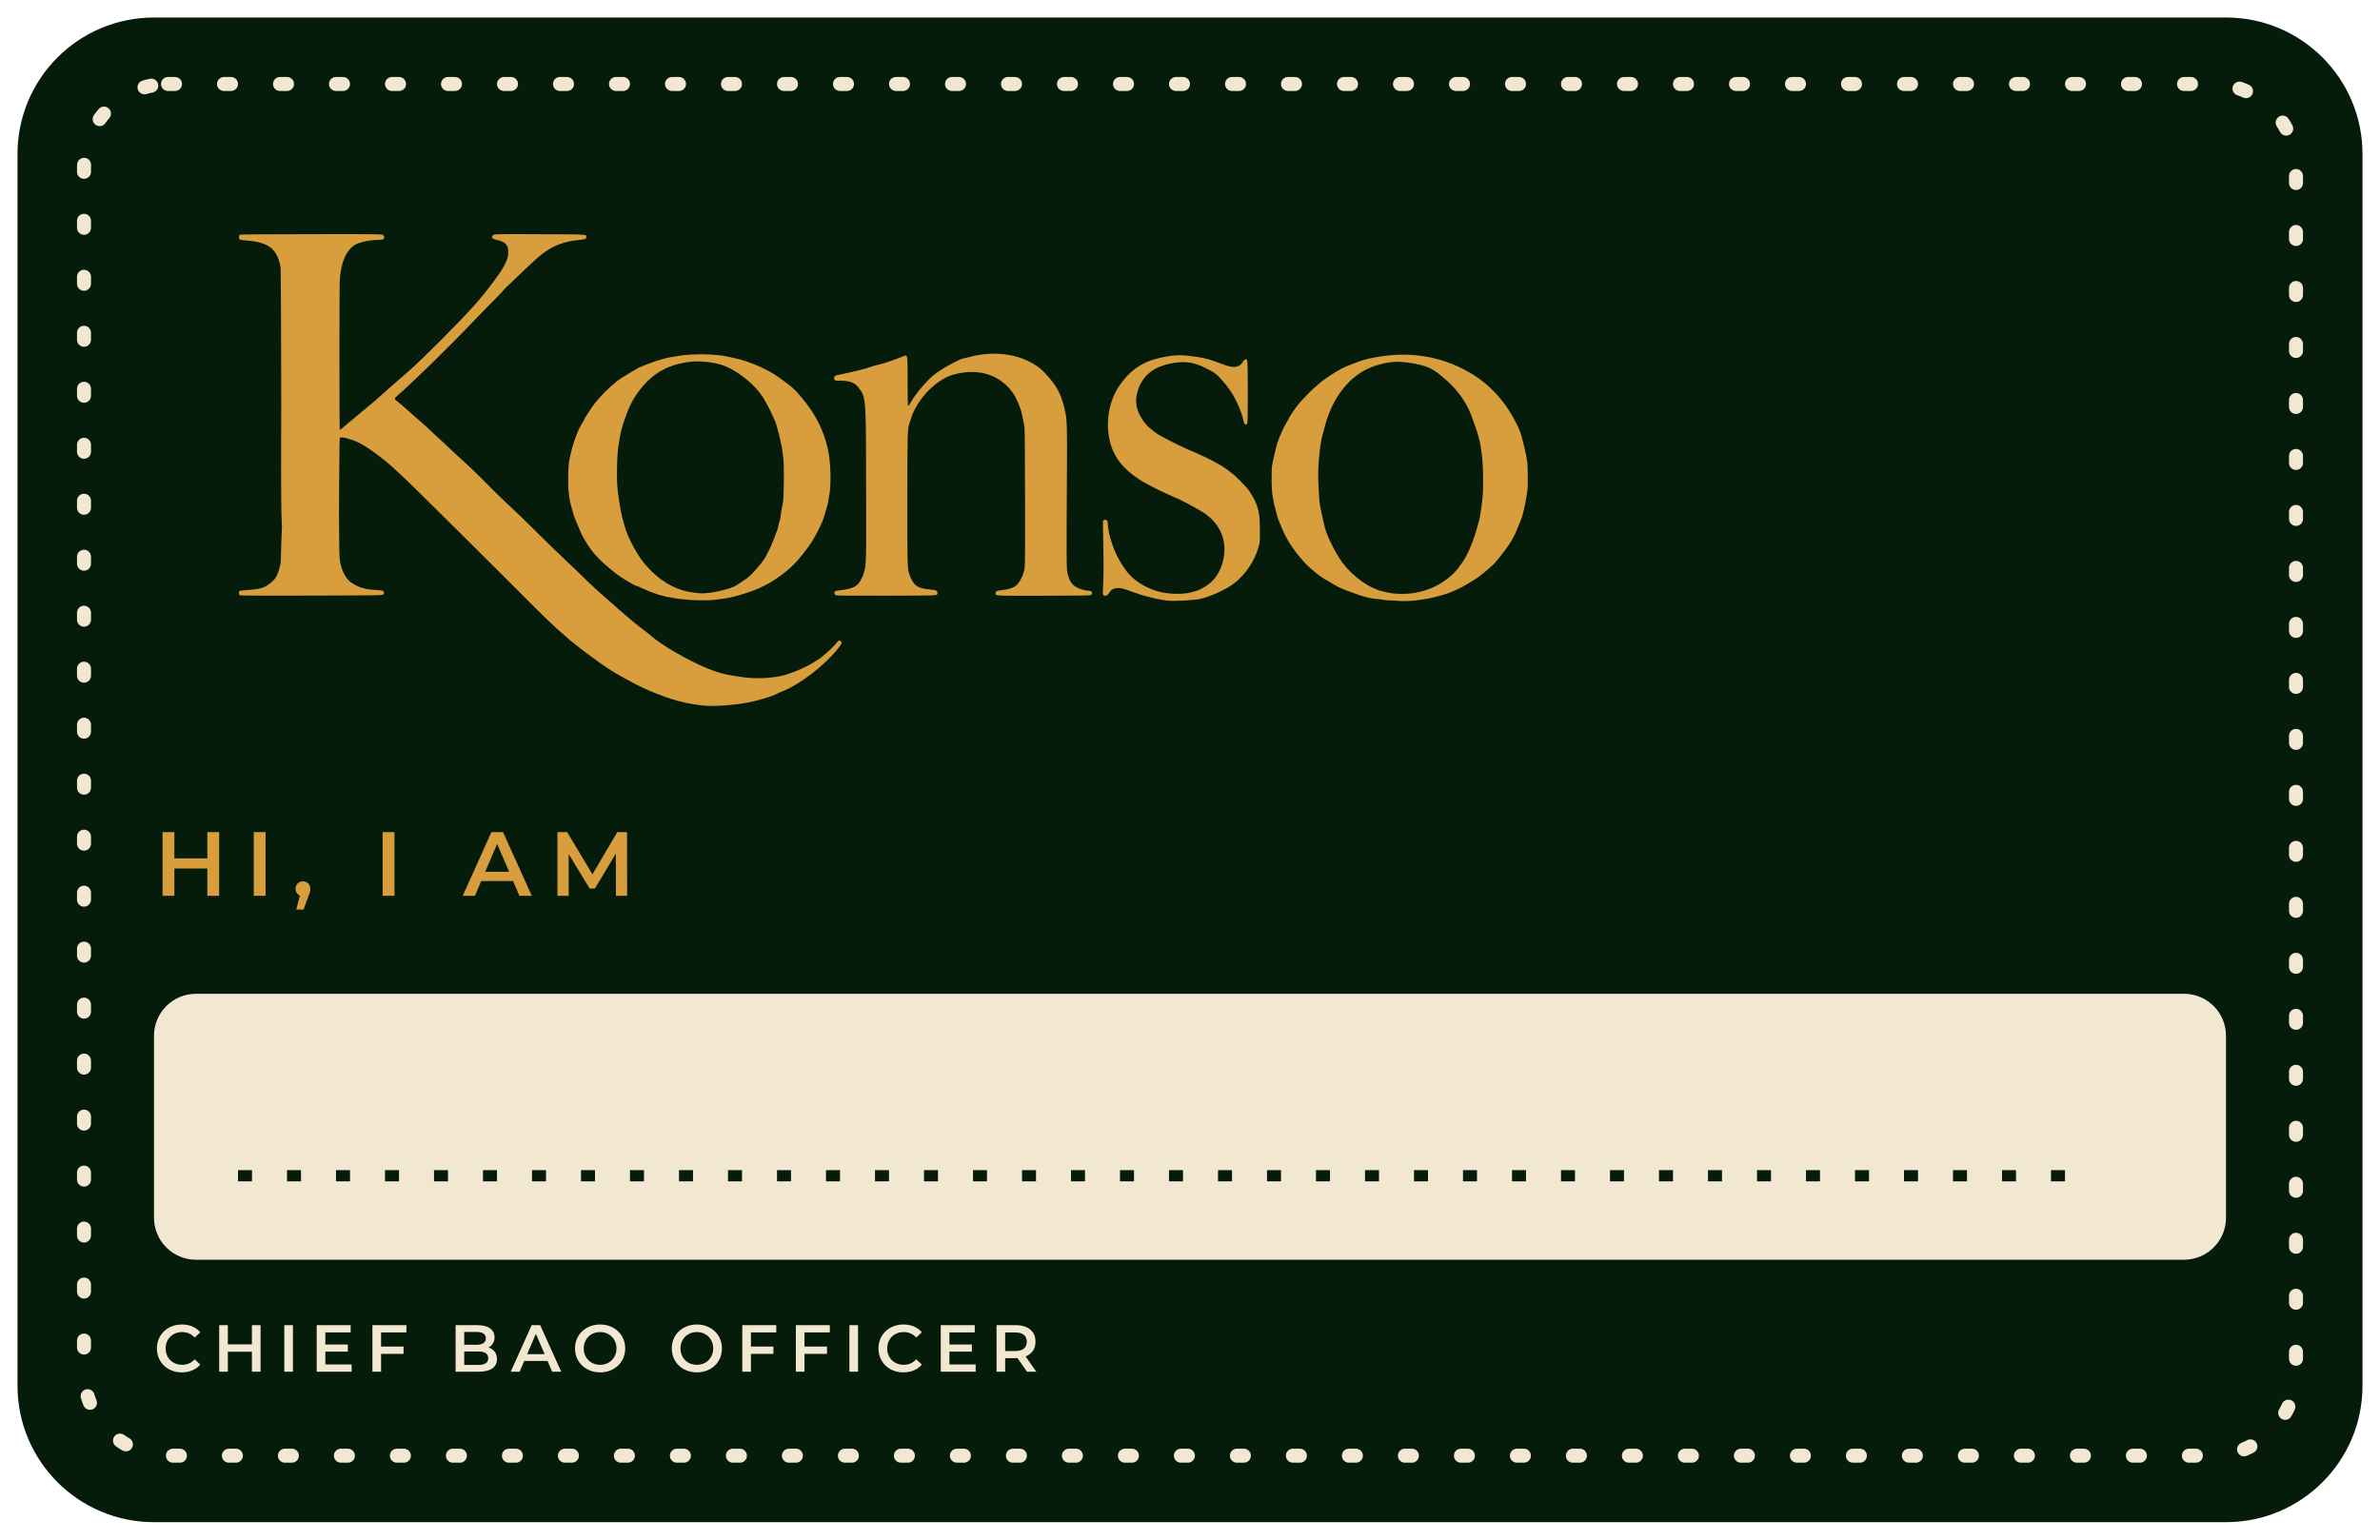
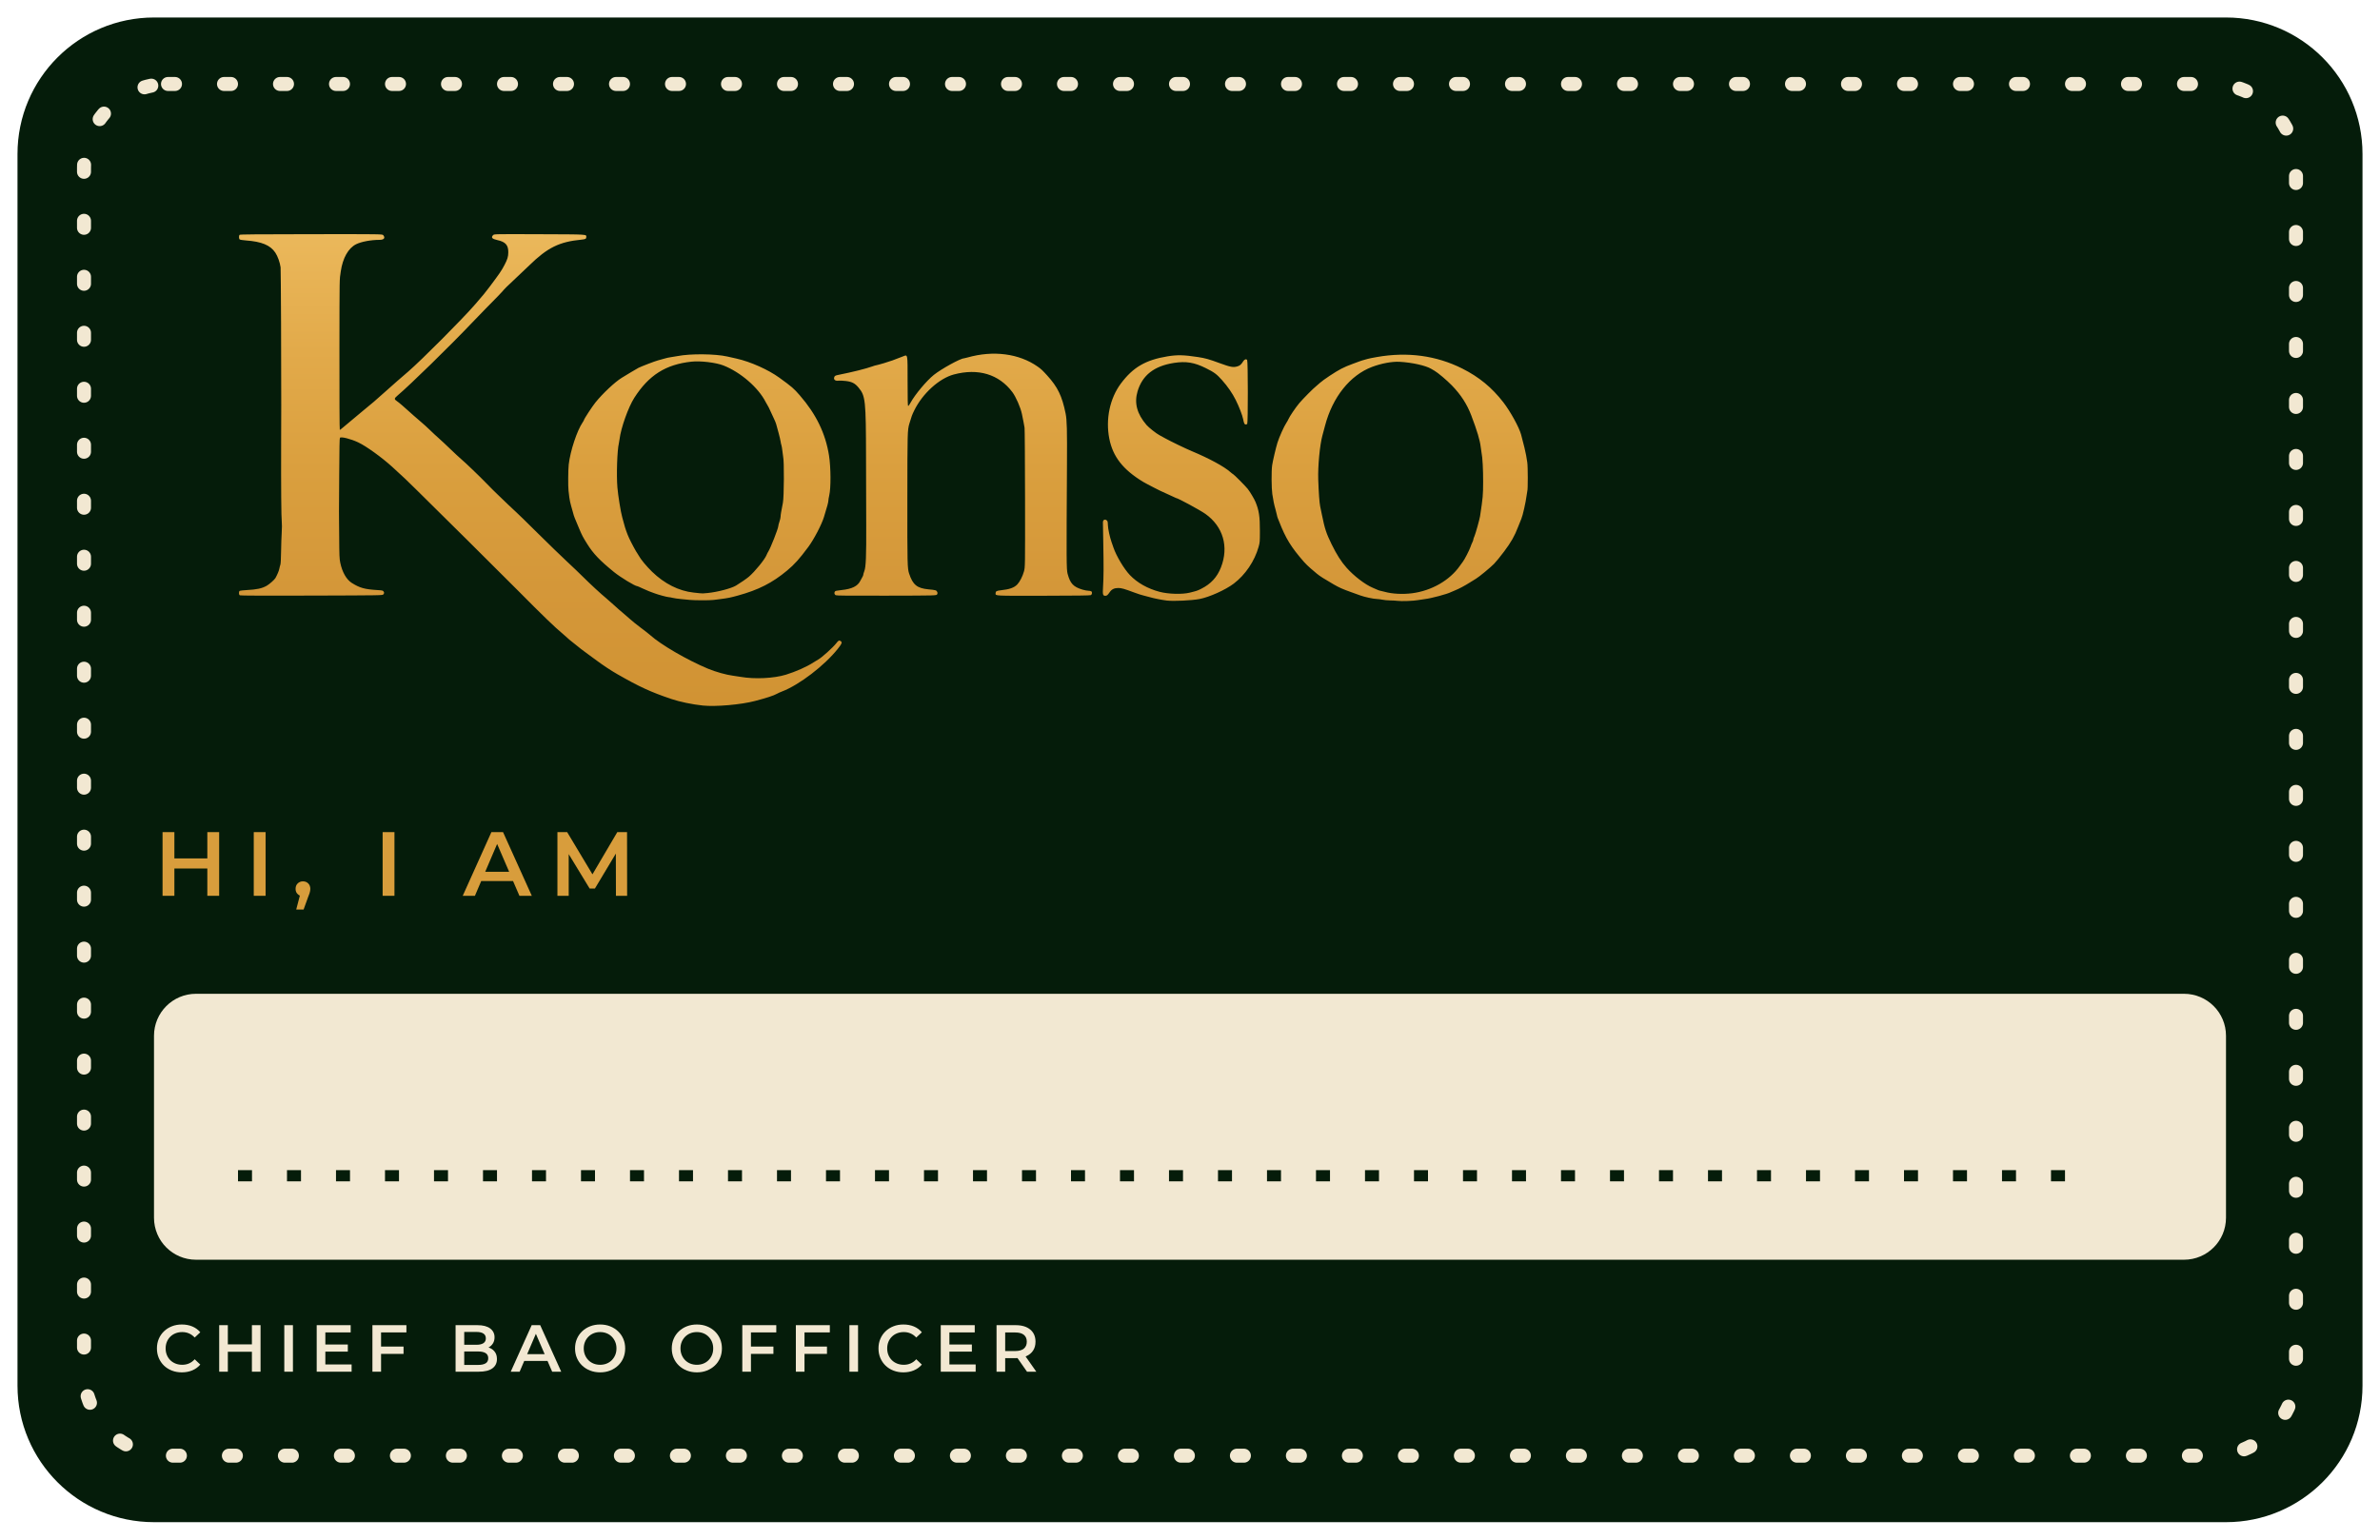
<svg xmlns="http://www.w3.org/2000/svg" viewBox="0 0 340 220">
  <rect x="4" y="4" width="332" height="212" rx="18" fill="#051C0A" stroke="#051C0A" stroke-width="3" />
  <rect x="12" y="12" width="316" height="196" rx="12" fill="none" stroke="#F2E8D2" stroke-width="2" stroke-dasharray="1 7" stroke-linecap="round" />
  <svg x="22.00" y="22.00" width="210.00" height="87.94" viewBox="0 0 800.0 335.0">
-     <path transform="translate(30.0 30.0)" fill="#D89D3C" fill-rule="evenodd" d="M268.75 270.24 C262.92 269.63 256.16 268.23 251.43 266.63 C240.30 262.87 234.21 260.07 222.00 253.07 C218.72 251.19 214.41 248.34 211.02 245.82 C209.59 244.75 207.55 243.26 206.49 242.50 C204.03 240.75 200.64 238.15 199.48 237.12 C198.99 236.69 197.98 235.88 197.23 235.33 C196.49 234.77 195.37 233.83 194.76 233.22 C194.14 232.62 193.01 231.62 192.24 231.00 C188.63 228.09 180.80 220.53 168.58 208.16 C164.50 204.03 143.81 183.41 140.75 180.42 C135.58 175.37 119.15 159.11 113.14 153.10 C108.88 148.83 104.75 144.92 99.62 140.29 C93.80 135.02 85.47 129.03 81.12 126.98 C77.21 125.14 71.88 123.77 71.20 124.45 C70.98 124.67 70.88 129.57 70.80 144.19 C70.75 154.88 70.69 164.07 70.67 164.62 C70.66 165.18 70.67 167.65 70.71 170.12 C70.74 172.60 70.78 176.59 70.79 179.00 C70.84 188.48 70.92 190.38 71.36 192.47 C72.44 197.65 74.72 201.64 77.62 203.48 C81.96 206.22 84.67 206.97 91.69 207.39 C94.17 207.54 94.55 207.62 94.88 208.08 C95.36 208.77 95.35 209.08 94.81 209.73 C94.38 210.27 94.38 210.27 55.80 210.39 C29.46 210.46 17.06 210.42 16.73 210.24 C16.08 209.89 16.05 208.12 16.69 207.79 C16.93 207.67 18.59 207.49 20.38 207.39 C26.01 207.09 28.76 206.50 31.35 205.02 C32.88 204.14 35.59 201.74 36.11 200.80 C37.17 198.87 38.00 196.88 38.22 195.70 C38.35 194.97 38.60 194.04 38.76 193.62 C38.96 193.13 39.10 190.63 39.16 186.38 C39.21 182.80 39.37 178.12 39.51 175.97 C39.65 173.65 39.67 171.36 39.54 170.34 C39.26 168.08 39.12 151.52 39.19 127.25 C39.22 116.46 39.25 107.23 39.25 106.75 C39.30 85.97 39.05 32.92 38.90 31.75 C38.54 29.05 37.31 25.60 36.01 23.69 C33.28 19.63 28.58 17.69 19.96 17.06 C18.22 16.93 16.88 16.71 16.64 16.52 C16.14 16.10 16.12 14.42 16.62 14.00 C16.91 13.77 25.52 13.69 55.64 13.66 C94.29 13.62 94.29 13.62 94.77 14.22 C96.00 15.73 95.16 16.75 92.67 16.75 C88.03 16.76 82.76 17.75 79.98 19.14 C75.75 21.26 72.73 26.60 71.65 33.88 C70.92 38.81 70.97 35.84 70.92 75.75 C70.88 103.76 70.96 120.04 71.12 120.20 C71.17 120.25 72.05 119.58 73.06 118.71 C75.71 116.44 81.45 111.63 83.62 109.88 C88.21 106.16 91.39 103.44 94.75 100.37 C96.74 98.55 100.18 95.49 102.40 93.59 C104.61 91.68 107.25 89.40 108.27 88.52 C115.77 82.04 137.95 59.76 144.78 51.86 C149.53 46.37 150.24 45.51 152.51 42.48 C158.08 35.07 159.03 33.67 160.70 30.51 C162.37 27.33 162.79 25.95 162.81 23.50 C162.84 19.56 161.27 17.81 156.78 16.85 C153.94 16.24 153.29 15.44 154.57 14.16 C155.14 13.59 155.14 13.59 179.75 13.68 C206.85 13.78 205.25 13.68 205.25 15.28 C205.25 16.17 204.78 16.42 202.74 16.62 C190.52 17.80 184.19 20.92 174.14 30.73 C171.65 33.15 167.57 37.03 165.06 39.35 C162.55 41.68 160.50 43.68 160.50 43.79 C160.50 43.99 154.31 50.43 150.22 54.48 C149.17 55.52 146.07 58.74 143.32 61.62 C130.79 74.79 109.59 95.51 102.43 101.59 C100.67 103.09 100.64 103.50 102.25 104.58 C103.40 105.35 105.48 107.14 111.46 112.53 C112.74 113.68 114.66 115.34 115.71 116.21 C116.76 117.08 118.81 118.94 120.25 120.35 C121.69 121.76 123.83 123.74 125.00 124.76 C126.17 125.78 128.98 128.41 131.25 130.60 C133.52 132.79 136.12 135.21 137.04 135.98 C139.51 138.05 147.39 145.63 151.25 149.63 C153.11 151.56 155.64 154.09 156.88 155.24 C158.11 156.40 160.70 158.88 162.62 160.76 C164.55 162.63 166.57 164.53 167.12 164.98 C167.68 165.43 172.91 170.54 178.75 176.34 C184.60 182.13 191.80 189.12 194.75 191.85 C197.71 194.59 201.71 198.42 203.64 200.35 C207.24 203.95 213.52 209.74 215.99 211.74 C216.75 212.35 218.67 214.04 220.25 215.50 C221.83 216.96 224.08 218.93 225.25 219.88 C226.42 220.83 228.19 222.36 229.19 223.29 C230.19 224.21 232.78 226.29 234.94 227.91 C237.11 229.53 239.38 231.31 240.00 231.87 C245.76 237.08 260.12 245.43 271.46 250.17 C275.61 251.90 281.47 253.54 285.12 254.00 C286.23 254.14 288.06 254.42 289.21 254.62 C296.83 255.96 307.33 255.46 313.88 253.45 C319.27 251.79 325.28 249.12 328.88 246.77 C329.84 246.14 330.99 245.44 331.44 245.21 C333.28 244.26 339.45 238.70 341.26 236.37 C342.46 234.81 342.86 234.60 343.66 235.13 C344.65 235.77 344.40 236.51 342.23 239.25 C334.96 248.44 321.11 259.05 311.74 262.60 C310.85 262.93 309.61 263.49 308.99 263.85 C307.22 264.84 303.52 266.05 297.12 267.74 C289.48 269.76 275.75 270.96 268.75 270.24 Z M646.75 213.25 C645.99 213.14 644.19 213.03 642.75 213.02 C641.31 213.00 639.39 212.82 638.50 212.62 C637.61 212.43 636.31 212.26 635.62 212.25 C633.80 212.23 628.94 211.20 626.50 210.31 C625.33 209.89 622.97 209.04 621.25 208.42 C616.87 206.86 615.01 206.02 612.08 204.34 C606.88 201.34 604.33 199.71 602.83 198.44 C601.98 197.72 600.41 196.38 599.33 195.47 C598.26 194.55 596.70 193.04 595.87 192.09 C588.84 184.05 585.88 179.25 582.34 170.12 C582.12 169.57 581.80 168.77 581.62 168.34 C581.43 167.90 581.21 167.12 581.12 166.59 C581.03 166.06 580.70 164.72 580.38 163.62 C579.62 161.01 579.09 158.51 578.60 155.12 C578.13 151.91 578.08 142.48 578.51 139.50 C578.85 137.15 580.54 129.96 581.39 127.20 C582.34 124.15 585.03 118.14 586.24 116.39 C586.63 115.82 587.12 114.95 587.33 114.45 C587.96 112.93 591.29 108.01 593.30 105.62 C595.27 103.29 601.06 97.44 602.38 96.47 C602.79 96.16 603.74 95.33 604.50 94.62 C606.23 93.01 613.15 88.43 616.12 86.92 C618.35 85.80 619.59 85.27 622.25 84.29 C623.01 84.02 624.54 83.45 625.65 83.03 C626.77 82.61 628.19 82.15 628.81 82.02 C629.43 81.88 630.21 81.66 630.55 81.53 C630.90 81.40 633.13 80.95 635.52 80.53 C652.16 77.60 667.89 79.72 682.00 86.81 C691.12 91.39 698.09 97.12 704.31 105.15 C708.13 110.08 712.94 118.81 714.00 122.75 C715.39 127.90 716.54 132.66 716.74 134.06 C716.86 134.92 717.14 136.64 717.36 137.88 C717.72 139.92 717.74 152.91 717.38 153.49 C717.33 153.57 717.17 154.59 717.02 155.76 C716.51 159.71 714.90 166.85 714.13 168.59 C713.81 169.30 713.03 171.26 712.38 172.95 C710.43 178.04 708.65 181.16 704.76 186.38 C702.81 188.99 700.35 192.01 699.29 193.09 C697.36 195.07 691.13 200.21 689.50 201.17 C689.02 201.45 687.56 202.36 686.25 203.18 C683.29 205.06 680.15 206.72 677.89 207.62 C676.94 207.99 675.98 208.40 675.77 208.52 C673.96 209.51 664.99 211.91 661.75 212.27 C660.58 212.40 658.78 212.67 657.75 212.87 C655.50 213.30 648.67 213.54 646.75 213.25 Z M521.12 213.08 C518.44 212.75 514.07 211.88 512.03 211.27 C510.71 210.88 509.01 210.43 508.25 210.27 C507.49 210.12 505.36 209.42 503.50 208.73 C498.04 206.69 496.52 206.26 494.77 206.25 C492.64 206.25 491.20 206.94 490.16 208.46 C488.99 210.15 488.58 210.50 487.76 210.50 C486.38 210.50 486.22 209.87 486.49 205.61 C486.82 200.27 486.85 194.64 486.62 182.25 C486.51 176.27 486.42 170.99 486.42 170.53 C486.42 169.16 487.47 168.62 488.50 169.45 C488.98 169.83 489.06 170.18 489.12 172.01 C489.18 174.04 490.16 178.57 491.11 181.25 C491.33 181.87 491.79 183.20 492.14 184.22 C493.72 188.86 497.92 195.89 501.09 199.21 C505.12 203.43 510.73 206.60 517.25 208.33 C521.93 209.58 529.58 209.80 533.62 208.80 C537.49 207.84 537.82 207.73 539.88 206.70 C545.18 204.05 548.57 200.38 550.67 195.00 C555.04 183.80 551.83 172.77 542.21 165.93 C539.24 163.82 527.09 157.25 526.15 157.25 C526.10 157.25 524.52 156.52 522.63 155.63 C520.75 154.73 519.15 154.00 519.07 154.00 C518.77 154.00 509.91 149.45 508.29 148.47 C497.35 141.83 491.83 134.77 489.89 124.96 C487.80 114.37 490.18 103.03 496.18 94.98 C502.79 86.11 509.65 82.11 521.62 80.15 C526.92 79.29 530.44 79.37 538.05 80.53 C542.21 81.17 543.95 81.66 550.24 83.96 C555.79 86.00 557.35 86.28 559.55 85.64 C561.01 85.21 561.62 84.67 562.84 82.75 C563.48 81.74 564.42 81.47 564.92 82.15 C565.38 82.77 565.41 116.49 564.95 116.95 C564.79 117.11 564.40 117.25 564.11 117.25 C563.47 117.25 563.17 116.61 562.74 114.38 C562.32 112.22 560.48 107.46 558.69 103.89 C556.86 100.24 554.31 96.54 551.26 93.12 C548.31 89.81 547.00 88.84 542.38 86.55 C536.12 83.44 531.64 82.72 525.05 83.74 C514.28 85.42 507.88 90.43 505.26 99.25 C503.39 105.56 504.95 111.45 510.12 117.48 C511.35 118.92 515.45 122.16 517.21 123.08 C517.57 123.28 518.94 124.03 520.25 124.75 C523.44 126.51 531.20 130.26 534.76 131.75 C544.33 135.76 552.37 140.12 555.78 143.15 C556.46 143.76 557.10 144.25 557.21 144.25 C557.53 144.25 564.06 150.81 565.22 152.30 C566.53 153.98 568.79 157.78 569.47 159.44 C571.37 164.06 571.86 167.30 571.85 175.12 C571.84 181.18 571.82 181.45 571.15 183.84 C568.96 191.64 563.93 199.09 557.62 203.87 C553.16 207.26 544.30 211.25 539.00 212.25 C534.65 213.07 524.76 213.53 521.12 213.08 Z M261.62 212.74 C260.66 212.64 258.47 212.43 256.75 212.27 C255.03 212.11 252.99 211.81 252.21 211.61 C251.44 211.41 250.54 211.25 250.21 211.25 C249.37 211.25 244.43 209.92 242.38 209.14 C241.41 208.77 240.06 208.27 239.38 208.02 C238.69 207.77 237.03 207.04 235.69 206.41 C234.36 205.77 233.15 205.25 233.00 205.25 C231.79 205.25 223.91 200.47 220.34 197.57 C212.57 191.25 209.08 187.59 205.74 182.25 C203.39 178.49 203.02 177.77 201.48 174.17 C198.80 167.86 198.52 167.15 198.15 165.62 C197.95 164.80 197.44 163.01 197.03 161.65 C196.61 160.28 196.16 158.15 196.02 156.90 C195.88 155.65 195.69 154.01 195.59 153.25 C195.30 150.98 195.38 141.81 195.70 139.00 C196.57 131.57 200.20 120.61 203.29 116.08 C203.68 115.51 204.00 114.94 204.00 114.81 C204.00 114.29 208.49 107.43 210.25 105.25 C214.25 100.31 220.79 94.17 224.49 91.88 C226.91 90.37 232.89 86.81 233.63 86.43 C235.22 85.62 242.73 82.74 244.27 82.36 C245.15 82.14 246.72 81.70 247.75 81.39 C248.78 81.07 250.30 80.73 251.12 80.64 C251.95 80.54 253.69 80.26 255.00 80.00 C261.90 78.64 275.38 78.76 282.00 80.25 C283.31 80.54 285.58 81.05 287.06 81.39 C294.67 83.11 304.26 87.39 310.25 91.73 C317.28 96.83 318.13 97.56 321.47 101.41 C330.35 111.62 335.45 122.13 337.35 134.12 C338.37 140.62 338.44 151.80 337.47 155.88 C337.22 156.97 337.00 158.25 337.00 158.72 C337.00 159.55 336.32 162.08 334.59 167.66 C333.32 171.79 329.08 179.89 326.08 183.91 C321.24 190.43 318.57 193.41 314.59 196.72 C306.51 203.46 298.96 207.30 287.72 210.38 C283.53 211.53 282.47 211.74 278.38 212.27 C277.14 212.42 275.39 212.65 274.50 212.76 C272.55 213.02 264.08 213.00 261.62 212.74 Z M341.00 210.18 C340.28 209.82 340.07 208.85 340.56 208.17 C340.82 207.81 341.56 207.65 344.20 207.37 C349.86 206.78 352.94 205.26 354.38 202.36 C354.80 201.52 355.33 200.54 355.57 200.18 C355.81 199.81 356.00 199.30 356.00 199.04 C356.00 198.78 356.27 197.84 356.60 196.97 C357.44 194.73 357.68 188.80 357.60 172.00 C357.57 164.64 357.53 148.16 357.50 135.38 C357.44 104.02 357.19 101.68 353.43 97.17 C351.47 94.82 349.83 93.97 346.52 93.58 C344.93 93.40 343.16 93.31 342.59 93.40 C340.72 93.67 339.70 92.81 340.24 91.41 C340.49 90.76 340.84 90.57 342.50 90.24 C350.11 88.72 357.61 86.85 360.88 85.65 C361.84 85.30 362.80 85.01 363.02 85.01 C363.24 85.00 365.15 84.49 367.27 83.86 C370.65 82.86 372.65 82.15 377.55 80.21 C380.28 79.13 380.12 78.33 380.12 93.83 C380.12 103.61 380.20 107.11 380.41 107.18 C380.57 107.23 381.18 106.40 381.76 105.33 C384.17 100.93 390.42 93.46 394.37 90.28 C398.42 87.03 408.90 81.25 410.76 81.25 C410.93 81.25 411.81 81.04 412.72 80.78 C426.74 76.80 440.76 78.62 450.88 85.72 C452.79 87.06 453.45 87.68 456.03 90.51 C461.79 96.83 464.17 101.71 466.11 111.25 C466.83 114.78 466.97 120.01 466.85 139.75 C466.54 191.52 466.56 196.15 467.19 198.48 C468.63 203.85 470.32 205.65 475.34 207.15 C476.44 207.48 477.86 207.75 478.50 207.75 C479.13 207.75 479.85 207.90 480.10 208.07 C480.72 208.53 480.55 209.78 479.81 210.14 C479.40 210.35 472.17 210.44 454.22 210.47 C426.96 210.52 428.00 210.58 428.00 209.17 C428.00 208.05 428.50 207.75 430.75 207.51 C435.56 207.00 438.09 206.11 439.80 204.33 C441.18 202.90 442.71 199.92 443.44 197.25 C444.09 194.88 444.09 194.88 444.04 157.62 C444.01 137.14 443.89 119.76 443.77 119.00 C443.53 117.47 442.93 114.36 442.33 111.50 C441.59 107.96 439.06 102.21 437.13 99.62 C429.83 89.89 418.54 86.49 405.27 90.03 C397.30 92.16 388.23 100.41 383.73 109.62 C382.52 112.11 382.31 112.67 381.10 116.73 C380.05 120.28 380.02 121.30 379.99 157.41 C379.95 193.33 380.01 195.54 380.95 198.40 C382.97 204.52 385.27 206.40 391.50 206.99 C395.38 207.35 395.79 207.47 396.20 208.32 C396.47 208.88 396.47 209.12 396.20 209.69 C395.87 210.38 395.87 210.38 368.75 210.43 C347.43 210.48 341.49 210.42 341.00 210.18 Z M654.58 209.13 C665.19 207.80 675.15 202.11 680.65 194.22 C681.19 193.45 681.93 192.44 682.29 191.97 C683.22 190.79 685.85 185.68 686.46 183.88 C686.73 183.05 687.19 181.93 687.48 181.38 C687.77 180.84 688.00 180.16 688.00 179.88 C688.00 179.60 688.28 178.78 688.62 178.05 C689.17 176.88 691.39 168.93 691.65 167.25 C693.22 156.88 693.32 155.76 693.34 148.50 C693.36 141.68 693.01 135.15 692.49 132.75 C692.36 132.13 692.14 130.64 692.01 129.43 C691.62 125.88 690.01 120.50 686.87 112.28 C684.53 106.15 681.26 101.09 676.32 95.98 C673.63 93.20 668.64 88.99 666.85 87.99 C666.32 87.70 665.52 87.23 665.08 86.96 C662.14 85.17 654.57 83.48 647.88 83.13 C643.76 82.91 638.01 83.98 632.90 85.90 C620.88 90.44 611.35 102.38 607.27 118.02 C606.82 119.73 606.19 122.08 605.87 123.25 C604.46 128.34 603.35 140.06 603.60 147.25 C603.84 154.25 604.26 160.00 604.64 161.75 C604.84 162.64 605.27 164.73 605.60 166.38 C607.15 174.03 607.96 176.49 610.87 182.43 C613.63 188.07 616.10 191.95 619.06 195.27 C623.06 199.76 629.13 204.40 633.28 206.13 C634.16 206.50 635.35 207.02 635.92 207.28 C636.50 207.54 637.14 207.75 637.35 207.75 C637.56 207.75 638.72 208.03 639.93 208.37 C643.80 209.46 649.52 209.76 654.58 209.13 Z M271.29 208.99 C276.63 208.47 284.17 206.49 286.75 204.93 C289.08 203.53 292.52 201.16 293.78 200.08 C297.05 197.28 302.40 190.72 303.35 188.32 C303.62 187.66 304.02 186.84 304.26 186.50 C305.44 184.79 309.74 173.85 309.76 172.54 C309.76 172.17 310.04 171.09 310.38 170.12 C310.72 169.16 311.00 167.93 311.00 167.38 C311.00 166.50 311.31 164.66 312.26 159.86 C312.89 156.72 312.99 136.80 312.39 134.79 C312.33 134.56 312.15 133.21 312.00 131.79 C311.84 130.37 311.60 128.90 311.46 128.54 C311.31 128.17 311.11 127.26 311.01 126.50 C310.90 125.74 310.40 123.61 309.89 121.75 C309.38 119.89 308.80 117.80 308.61 117.09 C308.42 116.38 307.82 114.90 307.26 113.81 C306.71 112.71 305.86 110.88 305.38 109.75 C304.89 108.62 304.29 107.40 304.03 107.04 C303.77 106.67 303.27 105.78 302.90 105.06 C298.93 97.18 289.18 88.74 279.83 85.10 C275.72 83.51 267.39 82.52 262.50 83.05 C248.49 84.56 239.28 90.39 231.38 102.74 C228.13 107.81 224.10 119.14 223.36 125.28 C223.27 126.02 223.11 127.02 222.99 127.50 C222.07 131.29 221.62 144.77 222.19 151.50 C222.58 156.11 224.04 165.08 224.83 167.79 C225.17 168.94 225.61 170.55 225.82 171.38 C226.42 173.76 227.46 176.70 228.57 179.12 C229.66 181.51 232.56 186.87 233.11 187.50 C233.29 187.71 233.64 188.27 233.88 188.75 C234.78 190.53 238.08 194.51 241.06 197.40 C247.79 203.93 255.63 207.87 263.62 208.74 C265.00 208.89 266.46 209.05 266.88 209.09 C268.35 209.26 268.73 209.25 271.29 208.99 Z" />
+     <defs>
+       <linearGradient id="konsoFoil" x1="0" y1="0" x2="0" y2="1">
+         <stop offset="0" stop-color="#EBB85B" />
+         <stop offset=".25" stop-color="#E2AA4A" />
+         <stop offset=".5" stop-color="#DA9F3E" />
+         <stop offset=".75" stop-color="#D49739" />
+         <stop offset="1" stop-color="#D19333" />
+       </linearGradient>
+     </defs>
+     <path transform="translate(30.0 30.0)" fill="url(#konsoFoil)" fill-rule="evenodd" d="M268.75 270.24 C262.92 269.63 256.16 268.23 251.43 266.63 C240.30 262.87 234.21 260.07 222.00 253.07 C218.72 251.19 214.41 248.34 211.02 245.82 C209.59 244.75 207.55 243.26 206.49 242.50 C204.03 240.75 200.64 238.15 199.48 237.12 C198.99 236.69 197.98 235.88 197.23 235.33 C196.49 234.77 195.37 233.83 194.76 233.22 C194.14 232.62 193.01 231.62 192.24 231.00 C188.63 228.09 180.80 220.53 168.58 208.16 C164.50 204.03 143.81 183.41 140.75 180.42 C135.58 175.37 119.15 159.11 113.14 153.10 C108.88 148.83 104.75 144.92 99.62 140.29 C93.80 135.02 85.47 129.03 81.12 126.98 C77.21 125.14 71.88 123.77 71.20 124.45 C70.98 124.67 70.88 129.57 70.80 144.19 C70.75 154.88 70.69 164.07 70.67 164.62 C70.66 165.18 70.67 167.65 70.71 170.12 C70.74 172.60 70.78 176.59 70.79 179.00 C70.84 188.48 70.92 190.38 71.36 192.47 C72.44 197.65 74.72 201.64 77.62 203.48 C81.96 206.22 84.67 206.97 91.69 207.39 C94.17 207.54 94.55 207.62 94.88 208.08 C95.36 208.77 95.35 209.08 94.81 209.73 C94.38 210.27 94.38 210.27 55.80 210.39 C29.46 210.46 17.06 210.42 16.73 210.24 C16.08 209.89 16.05 208.12 16.69 207.79 C16.93 207.67 18.59 207.49 20.38 207.39 C26.01 207.09 28.76 206.50 31.35 205.02 C32.88 204.14 35.59 201.74 36.11 200.80 C37.17 198.87 38.00 196.88 38.22 195.70 C38.35 194.97 38.60 194.04 38.76 193.62 C38.96 193.13 39.10 190.63 39.16 186.38 C39.21 182.80 39.37 178.12 39.51 175.97 C39.65 173.65 39.67 171.36 39.54 170.34 C39.26 168.08 39.12 151.52 39.19 127.25 C39.22 116.46 39.25 107.23 39.25 106.75 C39.30 85.97 39.05 32.92 38.90 31.75 C38.54 29.05 37.31 25.60 36.01 23.69 C33.28 19.63 28.58 17.69 19.96 17.06 C18.22 16.93 16.88 16.71 16.64 16.52 C16.14 16.10 16.12 14.42 16.62 14.00 C16.91 13.77 25.52 13.69 55.64 13.66 C94.29 13.62 94.29 13.62 94.77 14.22 C96.00 15.73 95.16 16.75 92.67 16.75 C88.03 16.76 82.76 17.75 79.98 19.14 C75.75 21.26 72.73 26.60 71.65 33.88 C70.92 38.81 70.97 35.84 70.92 75.75 C70.88 103.76 70.96 120.04 71.12 120.20 C71.17 120.25 72.05 119.58 73.06 118.71 C75.71 116.44 81.45 111.63 83.62 109.88 C88.21 106.16 91.39 103.44 94.75 100.37 C96.74 98.55 100.18 95.49 102.40 93.59 C104.61 91.68 107.25 89.40 108.27 88.52 C115.77 82.04 137.95 59.76 144.78 51.86 C149.53 46.37 150.24 45.51 152.51 42.48 C158.08 35.07 159.03 33.67 160.70 30.51 C162.37 27.33 162.79 25.95 162.81 23.50 C162.84 19.56 161.27 17.81 156.78 16.85 C153.94 16.24 153.29 15.44 154.57 14.16 C155.14 13.59 155.14 13.59 179.75 13.68 C206.85 13.78 205.25 13.68 205.25 15.28 C205.25 16.17 204.78 16.42 202.74 16.62 C190.52 17.80 184.19 20.92 174.14 30.73 C171.65 33.15 167.57 37.03 165.06 39.35 C162.55 41.68 160.50 43.68 160.50 43.79 C160.50 43.99 154.31 50.43 150.22 54.48 C149.17 55.52 146.07 58.74 143.32 61.62 C130.79 74.79 109.59 95.51 102.43 101.59 C100.67 103.09 100.64 103.50 102.25 104.58 C103.40 105.35 105.48 107.14 111.46 112.53 C112.74 113.68 114.66 115.34 115.71 116.21 C116.76 117.08 118.81 118.94 120.25 120.35 C121.69 121.76 123.83 123.74 125.00 124.76 C126.17 125.78 128.98 128.41 131.25 130.60 C133.52 132.79 136.12 135.21 137.04 135.98 C139.51 138.05 147.39 145.63 151.25 149.63 C153.11 151.56 155.64 154.09 156.88 155.24 C158.11 156.40 160.70 158.88 162.62 160.76 C164.55 162.63 166.57 164.53 167.12 164.98 C167.68 165.43 172.91 170.54 178.75 176.34 C184.60 182.13 191.80 189.12 194.75 191.85 C197.71 194.59 201.71 198.42 203.64 200.35 C207.24 203.95 213.52 209.74 215.99 211.74 C216.75 212.35 218.67 214.04 220.25 215.50 C221.83 216.96 224.08 218.93 225.25 219.88 C226.42 220.83 228.19 222.36 229.19 223.29 C230.19 224.21 232.78 226.29 234.94 227.91 C237.11 229.53 239.38 231.31 240.00 231.87 C245.76 237.08 260.12 245.43 271.46 250.17 C275.61 251.90 281.47 253.54 285.12 254.00 C286.23 254.14 288.06 254.42 289.21 254.62 C296.83 255.96 307.33 255.46 313.88 253.45 C319.27 251.79 325.28 249.12 328.88 246.77 C329.84 246.14 330.99 245.44 331.44 245.21 C333.28 244.26 339.45 238.70 341.26 236.37 C342.46 234.81 342.86 234.60 343.66 235.13 C344.65 235.77 344.40 236.51 342.23 239.25 C334.96 248.44 321.11 259.05 311.74 262.60 C310.85 262.93 309.61 263.49 308.99 263.85 C307.22 264.84 303.52 266.05 297.12 267.74 C289.48 269.76 275.75 270.96 268.75 270.24 Z M646.75 213.25 C645.99 213.14 644.19 213.03 642.75 213.02 C641.31 213.00 639.39 212.82 638.50 212.62 C637.61 212.43 636.31 212.26 635.62 212.25 C633.80 212.23 628.94 211.20 626.50 210.31 C625.33 209.89 622.97 209.04 621.25 208.42 C616.87 206.86 615.01 206.02 612.08 204.34 C606.88 201.34 604.33 199.71 602.83 198.44 C601.98 197.72 600.41 196.38 599.33 195.47 C598.26 194.55 596.70 193.04 595.87 192.09 C588.84 184.05 585.88 179.25 582.34 170.12 C582.12 169.57 581.80 168.77 581.62 168.34 C581.43 167.90 581.21 167.12 581.12 166.59 C581.03 166.06 580.70 164.72 580.38 163.62 C579.62 161.01 579.09 158.51 578.60 155.12 C578.13 151.91 578.08 142.48 578.51 139.50 C578.85 137.15 580.54 129.96 581.39 127.20 C582.34 124.15 585.03 118.14 586.24 116.39 C586.63 115.82 587.12 114.95 587.33 114.45 C587.96 112.93 591.29 108.01 593.30 105.62 C595.27 103.29 601.06 97.44 602.38 96.47 C602.79 96.16 603.74 95.33 604.50 94.62 C606.23 93.01 613.15 88.43 616.12 86.92 C618.35 85.80 619.59 85.27 622.25 84.29 C623.01 84.02 624.54 83.45 625.65 83.03 C626.77 82.61 628.19 82.15 628.81 82.02 C629.43 81.88 630.21 81.66 630.55 81.53 C630.90 81.40 633.13 80.95 635.52 80.53 C652.16 77.60 667.89 79.72 682.00 86.81 C691.12 91.39 698.09 97.12 704.31 105.15 C708.13 110.08 712.94 118.81 714.00 122.75 C715.39 127.90 716.54 132.66 716.74 134.06 C716.86 134.92 717.14 136.64 717.36 137.88 C717.72 139.92 717.74 152.91 717.38 153.49 C717.33 153.57 717.17 154.59 717.02 155.76 C716.51 159.71 714.90 166.85 714.13 168.59 C713.81 169.30 713.03 171.26 712.38 172.95 C710.43 178.04 708.65 181.16 704.76 186.38 C702.81 188.99 700.35 192.01 699.29 193.09 C697.36 195.07 691.13 200.21 689.50 201.17 C689.02 201.45 687.56 202.36 686.25 203.18 C683.29 205.06 680.15 206.72 677.89 207.62 C676.94 207.99 675.98 208.40 675.77 208.52 C673.96 209.51 664.99 211.91 661.75 212.27 C660.58 212.40 658.78 212.67 657.75 212.87 C655.50 213.30 648.67 213.54 646.75 213.25 Z M521.12 213.08 C518.44 212.75 514.07 211.88 512.03 211.27 C510.71 210.88 509.01 210.43 508.25 210.27 C507.49 210.12 505.36 209.42 503.50 208.73 C498.04 206.69 496.52 206.26 494.77 206.25 C492.64 206.25 491.20 206.94 490.16 208.46 C488.99 210.15 488.58 210.50 487.76 210.50 C486.38 210.50 486.22 209.87 486.49 205.61 C486.82 200.27 486.85 194.64 486.62 182.25 C486.51 176.27 486.42 170.99 486.42 170.53 C486.42 169.16 487.47 168.62 488.50 169.45 C488.98 169.83 489.06 170.18 489.12 172.01 C489.18 174.04 490.16 178.57 491.11 181.25 C491.33 181.87 491.79 183.20 492.14 184.22 C493.72 188.86 497.92 195.89 501.09 199.21 C505.12 203.43 510.73 206.60 517.25 208.33 C521.93 209.58 529.58 209.80 533.62 208.80 C537.49 207.84 537.82 207.73 539.88 206.70 C545.18 204.05 548.57 200.38 550.67 195.00 C555.04 183.80 551.83 172.77 542.21 165.93 C539.24 163.82 527.09 157.25 526.15 157.25 C526.10 157.25 524.52 156.52 522.63 155.63 C520.75 154.73 519.15 154.00 519.07 154.00 C518.77 154.00 509.91 149.45 508.29 148.47 C497.35 141.83 491.83 134.77 489.89 124.96 C487.80 114.37 490.18 103.03 496.18 94.98 C502.79 86.11 509.65 82.11 521.62 80.15 C526.92 79.29 530.44 79.37 538.05 80.53 C542.21 81.17 543.95 81.66 550.24 83.96 C555.79 86.00 557.35 86.28 559.55 85.64 C561.01 85.21 561.62 84.67 562.84 82.75 C563.48 81.74 564.42 81.47 564.92 82.15 C565.38 82.77 565.41 116.49 564.95 116.95 C564.79 117.11 564.40 117.25 564.11 117.25 C563.47 117.25 563.17 116.61 562.74 114.38 C562.32 112.22 560.48 107.46 558.69 103.89 C556.86 100.24 554.31 96.54 551.26 93.12 C548.31 89.81 547.00 88.84 542.38 86.55 C536.12 83.44 531.64 82.72 525.05 83.74 C514.28 85.42 507.88 90.43 505.26 99.25 C503.39 105.56 504.95 111.45 510.12 117.48 C511.35 118.92 515.45 122.16 517.21 123.08 C517.57 123.28 518.94 124.03 520.25 124.75 C523.44 126.51 531.20 130.26 534.76 131.75 C544.33 135.76 552.37 140.12 555.78 143.15 C556.46 143.76 557.10 144.25 557.21 144.25 C557.53 144.25 564.06 150.81 565.22 152.30 C566.53 153.98 568.79 157.78 569.47 159.44 C571.37 164.06 571.86 167.30 571.85 175.12 C571.84 181.18 571.82 181.45 571.15 183.84 C568.96 191.64 563.93 199.09 557.62 203.87 C553.16 207.26 544.30 211.25 539.00 212.25 C534.65 213.07 524.76 213.53 521.12 213.08 Z M261.62 212.74 C260.66 212.64 258.47 212.43 256.75 212.27 C255.03 212.11 252.99 211.81 252.21 211.61 C251.44 211.41 250.54 211.25 250.21 211.25 C249.37 211.25 244.43 209.92 242.38 209.14 C241.41 208.77 240.06 208.27 239.38 208.02 C238.69 207.77 237.03 207.04 235.69 206.41 C234.36 205.77 233.15 205.25 233.00 205.25 C231.79 205.25 223.91 200.47 220.34 197.57 C212.57 191.25 209.08 187.59 205.74 182.25 C203.39 178.49 203.02 177.77 201.48 174.17 C198.80 167.86 198.52 167.15 198.15 165.62 C197.95 164.80 197.44 163.01 197.03 161.65 C196.61 160.28 196.16 158.15 196.02 156.90 C195.88 155.65 195.69 154.01 195.59 153.25 C195.30 150.98 195.38 141.81 195.70 139.00 C196.57 131.57 200.20 120.61 203.29 116.08 C203.68 115.51 204.00 114.94 204.00 114.81 C204.00 114.29 208.49 107.43 210.25 105.25 C214.25 100.31 220.79 94.17 224.49 91.88 C226.91 90.37 232.89 86.81 233.63 86.43 C235.22 85.62 242.73 82.74 244.27 82.36 C245.15 82.14 246.72 81.70 247.75 81.39 C248.78 81.07 250.30 80.73 251.12 80.64 C251.95 80.54 253.69 80.26 255.00 80.00 C261.90 78.64 275.38 78.76 282.00 80.25 C283.31 80.54 285.58 81.05 287.06 81.39 C294.67 83.11 304.26 87.39 310.25 91.73 C317.28 96.83 318.13 97.56 321.47 101.41 C330.35 111.62 335.45 122.13 337.35 134.12 C338.37 140.62 338.44 151.80 337.47 155.88 C337.22 156.97 337.00 158.25 337.00 158.72 C337.00 159.55 336.32 162.08 334.59 167.66 C333.32 171.79 329.08 179.89 326.08 183.91 C321.24 190.43 318.57 193.41 314.59 196.72 C306.51 203.46 298.96 207.30 287.72 210.38 C283.53 211.53 282.47 211.74 278.38 212.27 C277.14 212.42 275.39 212.65 274.50 212.76 C272.55 213.02 264.08 213.00 261.62 212.74 Z M341.00 210.18 C340.28 209.82 340.07 208.85 340.56 208.17 C340.82 207.81 341.56 207.65 344.20 207.37 C349.86 206.78 352.94 205.26 354.38 202.36 C354.80 201.52 355.33 200.54 355.57 200.18 C355.81 199.81 356.00 199.30 356.00 199.04 C356.00 198.78 356.27 197.84 356.60 196.97 C357.44 194.73 357.68 188.80 357.60 172.00 C357.57 164.64 357.53 148.16 357.50 135.38 C357.44 104.02 357.19 101.68 353.43 97.17 C351.47 94.82 349.83 93.97 346.52 93.58 C344.93 93.40 343.16 93.31 342.59 93.40 C340.72 93.67 339.70 92.81 340.24 91.41 C340.49 90.76 340.84 90.57 342.50 90.24 C350.11 88.72 357.61 86.85 360.88 85.65 C361.84 85.30 362.80 85.01 363.02 85.01 C363.24 85.00 365.15 84.49 367.27 83.86 C370.65 82.86 372.65 82.15 377.55 80.21 C380.28 79.13 380.12 78.33 380.12 93.83 C380.12 103.61 380.20 107.11 380.41 107.18 C380.57 107.23 381.18 106.40 381.76 105.33 C384.17 100.93 390.42 93.46 394.37 90.28 C398.42 87.03 408.90 81.25 410.76 81.25 C410.93 81.25 411.81 81.04 412.72 80.78 C426.74 76.80 440.76 78.62 450.88 85.72 C452.79 87.06 453.45 87.68 456.03 90.51 C461.79 96.83 464.17 101.71 466.11 111.25 C466.83 114.78 466.97 120.01 466.85 139.75 C466.54 191.52 466.56 196.15 467.19 198.48 C468.63 203.85 470.32 205.65 475.34 207.15 C476.44 207.48 477.86 207.75 478.50 207.75 C479.13 207.75 479.85 207.90 480.10 208.07 C480.72 208.53 480.55 209.78 479.81 210.14 C479.40 210.35 472.17 210.44 454.22 210.47 C426.96 210.52 428.00 210.58 428.00 209.17 C428.00 208.05 428.50 207.75 430.75 207.51 C435.56 207.00 438.09 206.11 439.80 204.33 C441.18 202.90 442.71 199.92 443.44 197.25 C444.09 194.88 444.09 194.88 444.04 157.62 C444.01 137.14 443.89 119.76 443.77 119.00 C443.53 117.47 442.93 114.36 442.33 111.50 C441.59 107.96 439.06 102.21 437.13 99.62 C429.83 89.89 418.54 86.49 405.27 90.03 C397.30 92.16 388.23 100.41 383.73 109.62 C382.52 112.11 382.31 112.67 381.10 116.73 C380.05 120.28 380.02 121.30 379.99 157.41 C379.95 193.33 380.01 195.54 380.95 198.40 C382.97 204.52 385.27 206.40 391.50 206.99 C395.38 207.35 395.79 207.47 396.20 208.32 C396.47 208.88 396.47 209.12 396.20 209.69 C395.87 210.38 395.87 210.38 368.75 210.43 C347.43 210.48 341.49 210.42 341.00 210.18 Z M654.58 209.13 C665.19 207.80 675.15 202.11 680.65 194.22 C681.19 193.45 681.93 192.44 682.29 191.97 C683.22 190.79 685.85 185.68 686.46 183.88 C686.73 183.05 687.19 181.93 687.48 181.38 C687.77 180.84 688.00 180.16 688.00 179.88 C688.00 179.60 688.28 178.78 688.62 178.05 C689.17 176.88 691.39 168.93 691.65 167.25 C693.22 156.88 693.32 155.76 693.34 148.50 C693.36 141.68 693.01 135.15 692.49 132.75 C692.36 132.13 692.14 130.64 692.01 129.43 C691.62 125.88 690.01 120.50 686.87 112.28 C684.53 106.15 681.26 101.09 676.32 95.98 C673.63 93.20 668.64 88.99 666.85 87.99 C666.32 87.70 665.52 87.23 665.08 86.96 C662.14 85.17 654.57 83.48 647.88 83.13 C643.76 82.91 638.01 83.98 632.90 85.90 C620.88 90.44 611.35 102.38 607.27 118.02 C606.82 119.73 606.19 122.08 605.87 123.25 C604.46 128.34 603.35 140.06 603.60 147.25 C603.84 154.25 604.26 160.00 604.64 161.75 C604.84 162.64 605.27 164.73 605.60 166.38 C607.15 174.03 607.96 176.49 610.87 182.43 C613.63 188.07 616.10 191.95 619.06 195.27 C623.06 199.76 629.13 204.40 633.28 206.13 C634.16 206.50 635.35 207.02 635.92 207.28 C636.50 207.54 637.14 207.75 637.35 207.75 C637.56 207.75 638.72 208.03 639.93 208.37 C643.80 209.46 649.52 209.76 654.58 209.13 Z M271.29 208.99 C276.63 208.47 284.17 206.49 286.75 204.93 C289.08 203.53 292.52 201.16 293.78 200.08 C297.05 197.28 302.40 190.72 303.35 188.32 C303.62 187.66 304.02 186.84 304.26 186.50 C305.44 184.79 309.74 173.85 309.76 172.54 C309.76 172.17 310.04 171.09 310.38 170.12 C310.72 169.16 311.00 167.93 311.00 167.38 C311.00 166.50 311.31 164.66 312.26 159.86 C312.89 156.72 312.99 136.80 312.39 134.79 C312.33 134.56 312.15 133.21 312.00 131.79 C311.84 130.37 311.60 128.90 311.46 128.54 C311.31 128.17 311.11 127.26 311.01 126.50 C310.90 125.74 310.40 123.61 309.89 121.75 C309.38 119.89 308.80 117.80 308.61 117.09 C308.42 116.38 307.82 114.90 307.26 113.81 C306.71 112.71 305.86 110.88 305.38 109.75 C304.89 108.62 304.29 107.40 304.03 107.04 C303.77 106.67 303.27 105.78 302.90 105.06 C298.93 97.18 289.18 88.74 279.83 85.10 C275.72 83.51 267.39 82.52 262.50 83.05 C248.49 84.56 239.28 90.39 231.38 102.74 C228.13 107.81 224.10 119.14 223.36 125.28 C223.27 126.02 223.11 127.02 222.99 127.50 C222.07 131.29 221.62 144.77 222.19 151.50 C222.58 156.11 224.04 165.08 224.83 167.79 C225.17 168.94 225.61 170.55 225.82 171.38 C226.42 173.76 227.46 176.70 228.57 179.12 C229.66 181.51 232.56 186.87 233.11 187.50 C233.29 187.71 233.64 188.27 233.88 188.75 C234.78 190.53 238.08 194.51 241.06 197.40 C247.79 203.93 255.63 207.87 263.62 208.74 C265.00 208.89 266.46 209.05 266.88 209.09 C268.35 209.26 268.73 209.25 271.29 208.99 Z" />
  </svg>
  <g fill="#D89D3C">
    <path transform="translate(22 128) scale(0.013 -0.013)" d="M586 0V300H224V0H94V700H224V411H586V700H716V0Z" />
    <path transform="translate(35.03 128) scale(0.013 -0.013)" d="M94 0V700H224V0Z" />
    <path transform="translate(41.68 128) scale(0.013 -0.013)" d="M49 -151 89 2Q76 8 66 18Q42 39 42 76Q42 114 65.5 136.5Q89 159 123 159Q158 159 181 136Q204 113 204 76Q204 66 202 54.5Q200 43 195.5 28Q191 13 181 -10L130 -151Z" />
    <path transform="translate(53.44 128) scale(0.013 -0.013)" d="M94 0V700H224V0Z" />
    <path transform="translate(66.17 128) scale(0.013 -0.013)" d="M-5 0 310 700H438L754 0H618L548 162H198L129 0ZM505 264 373 570 242 264Z" />
    <path transform="translate(78.41 128) scale(0.013 -0.013)" d="M94 0V700H201L479 236L752 700H859L860 0H737L736 464L506 80H448L218 458V0Z" />
  </g>
  <rect x="22" y="142" width="296" height="38" rx="6" fill="#F2E8D2" />
  <path d="M34,168 L300,168" stroke="#051C0A" stroke-width="1.6" stroke-dasharray="2 5" />
  <g fill="#F2E8D2">
    <path transform="translate(22 196) scale(0.0095 -0.0095)" d="M418 -10Q338 -10 269.5 16.5Q201 43 150.5 91.5Q100 140 72 206Q44 272 44 350Q44 428 72 494Q100 560 151 608.5Q202 657 270 683.5Q338 710 419 710Q505 710 576 680.5Q647 651 696 593L612 514Q574 555 527 575.5Q480 596 425 596Q370 596 324.5 578Q279 560 245.5 527Q212 494 193.5 449Q175 404 175 350Q175 296 193.5 251Q212 206 245.5 173Q279 140 324.5 122Q370 104 425 104Q480 104 527 124.5Q574 145 612 187L696 107Q647 50 576 20Q505 -10 418 -10Z" />
    <path transform="translate(30.42 196) scale(0.0095 -0.0095)" d="M586 0V300H224V0H94V700H224V411H586V700H716V0Z" />
    <path transform="translate(39.72 196) scale(0.0095 -0.0095)" d="M94 0V700H224V0Z" />
    <path transform="translate(44.35 196) scale(0.0095 -0.0095)" d="M94 0V700H605V591H224V409H562V302H224V109H619V0Z" />
    <path transform="translate(52.31 196) scale(0.0095 -0.0095)" d="M94 0V700H605V591H224V378H562V268H224V0Z" />
    <path transform="translate(64.19 196) scale(0.0095 -0.0095)" d="M94 0V700H422Q548 700 614 650.5Q680 601 680 518Q680 462 654 423Q629 385 589 364Q602 360 614 355Q661 333 688.5 292Q716 251 716 190Q716 100 647 50Q578 0 442 0ZM224 102H434Q507 102 546 126Q585 150 585 203Q585 255 546 279.5Q507 304 434 304H224ZM224 405H408Q476 405 512.5 429Q549 453 549 501Q549 550 512.5 574Q476 598 408 598H224Z" />
    <path transform="translate(73.01 196) scale(0.0095 -0.0095)" d="M-5 0 310 700H438L754 0H618L548 162H198L129 0ZM505 264 373 570 242 264Z" />
    <path transform="translate(81.73 196) scale(0.0095 -0.0095)" d="M422 -10Q340 -10 271 17Q202 44 151 92.5Q100 141 72 206.5Q44 272 44 350Q44 428 72 493.5Q100 559 151 607.5Q202 656 271 683Q340 710 421 710Q503 710 571.5 683Q640 656 691 607.5Q742 559 770 493.5Q798 428 798 350Q798 272 770 206Q742 140 691 92Q640 44 571.5 17Q503 -10 422 -10ZM421 104Q474 104 519 122Q564 140 597 173.5Q630 207 648.5 251.5Q667 296 667 350Q667 404 648.5 448.5Q630 493 597 526.5Q564 560 519 578Q474 596 421 596Q368 596 323.5 578Q279 560 245.5 526.5Q212 493 193.5 448.5Q175 404 175 350Q175 297 193.5 252Q212 207 245 173.5Q278 140 323 122Q368 104 421 104Z" />
    <path transform="translate(95.55 196) scale(0.0095 -0.0095)" d="M422 -10Q340 -10 271 17Q202 44 151 92.5Q100 141 72 206.5Q44 272 44 350Q44 428 72 493.5Q100 559 151 607.5Q202 656 271 683Q340 710 421 710Q503 710 571.5 683Q640 656 691 607.5Q742 559 770 493.5Q798 428 798 350Q798 272 770 206Q742 140 691 92Q640 44 571.5 17Q503 -10 422 -10ZM421 104Q474 104 519 122Q564 140 597 173.5Q630 207 648.5 251.5Q667 296 667 350Q667 404 648.5 448.5Q630 493 597 526.5Q564 560 519 578Q474 596 421 596Q368 596 323.5 578Q279 560 245.5 526.5Q212 493 193.5 448.5Q175 404 175 350Q175 297 193.5 252Q212 207 245 173.5Q278 140 323 122Q368 104 421 104Z" />
    <path transform="translate(105.15 196) scale(0.0095 -0.0095)" d="M94 0V700H605V591H224V378H562V268H224V0Z" />
    <path transform="translate(112.8 196) scale(0.0095 -0.0095)" d="M94 0V700H605V591H224V378H562V268H224V0Z" />
    <path transform="translate(120.45 196) scale(0.0095 -0.0095)" d="M94 0V700H224V0Z" />
    <path transform="translate(125.08 196) scale(0.0095 -0.0095)" d="M418 -10Q338 -10 269.5 16.5Q201 43 150.5 91.5Q100 140 72 206Q44 272 44 350Q44 428 72 494Q100 560 151 608.5Q202 657 270 683.5Q338 710 419 710Q505 710 576 680.5Q647 651 696 593L612 514Q574 555 527 575.5Q480 596 425 596Q370 596 324.5 578Q279 560 245.5 527Q212 494 193.5 449Q175 404 175 350Q175 296 193.5 251Q212 206 245.5 173Q279 140 324.5 122Q370 104 425 104Q480 104 527 124.5Q574 145 612 187L696 107Q647 50 576 20Q505 -10 418 -10Z" />
    <path transform="translate(133.5 196) scale(0.0095 -0.0095)" d="M94 0V700H605V591H224V409H562V302H224V109H619V0Z" />
    <path transform="translate(141.47 196) scale(0.0095 -0.0095)" d="M94 0V700H381Q521 700 600.5 634Q680 568 680 451Q680 374 644 318.5Q608 263 542 234Q537 231 531 229L692 0H552L409 205Q396 204 382 204H224V0ZM224 311H376Q462 311 505.5 348Q549 385 549 451Q549 518 505.5 554Q462 590 376 590H224Z" />
  </g>
</svg>
